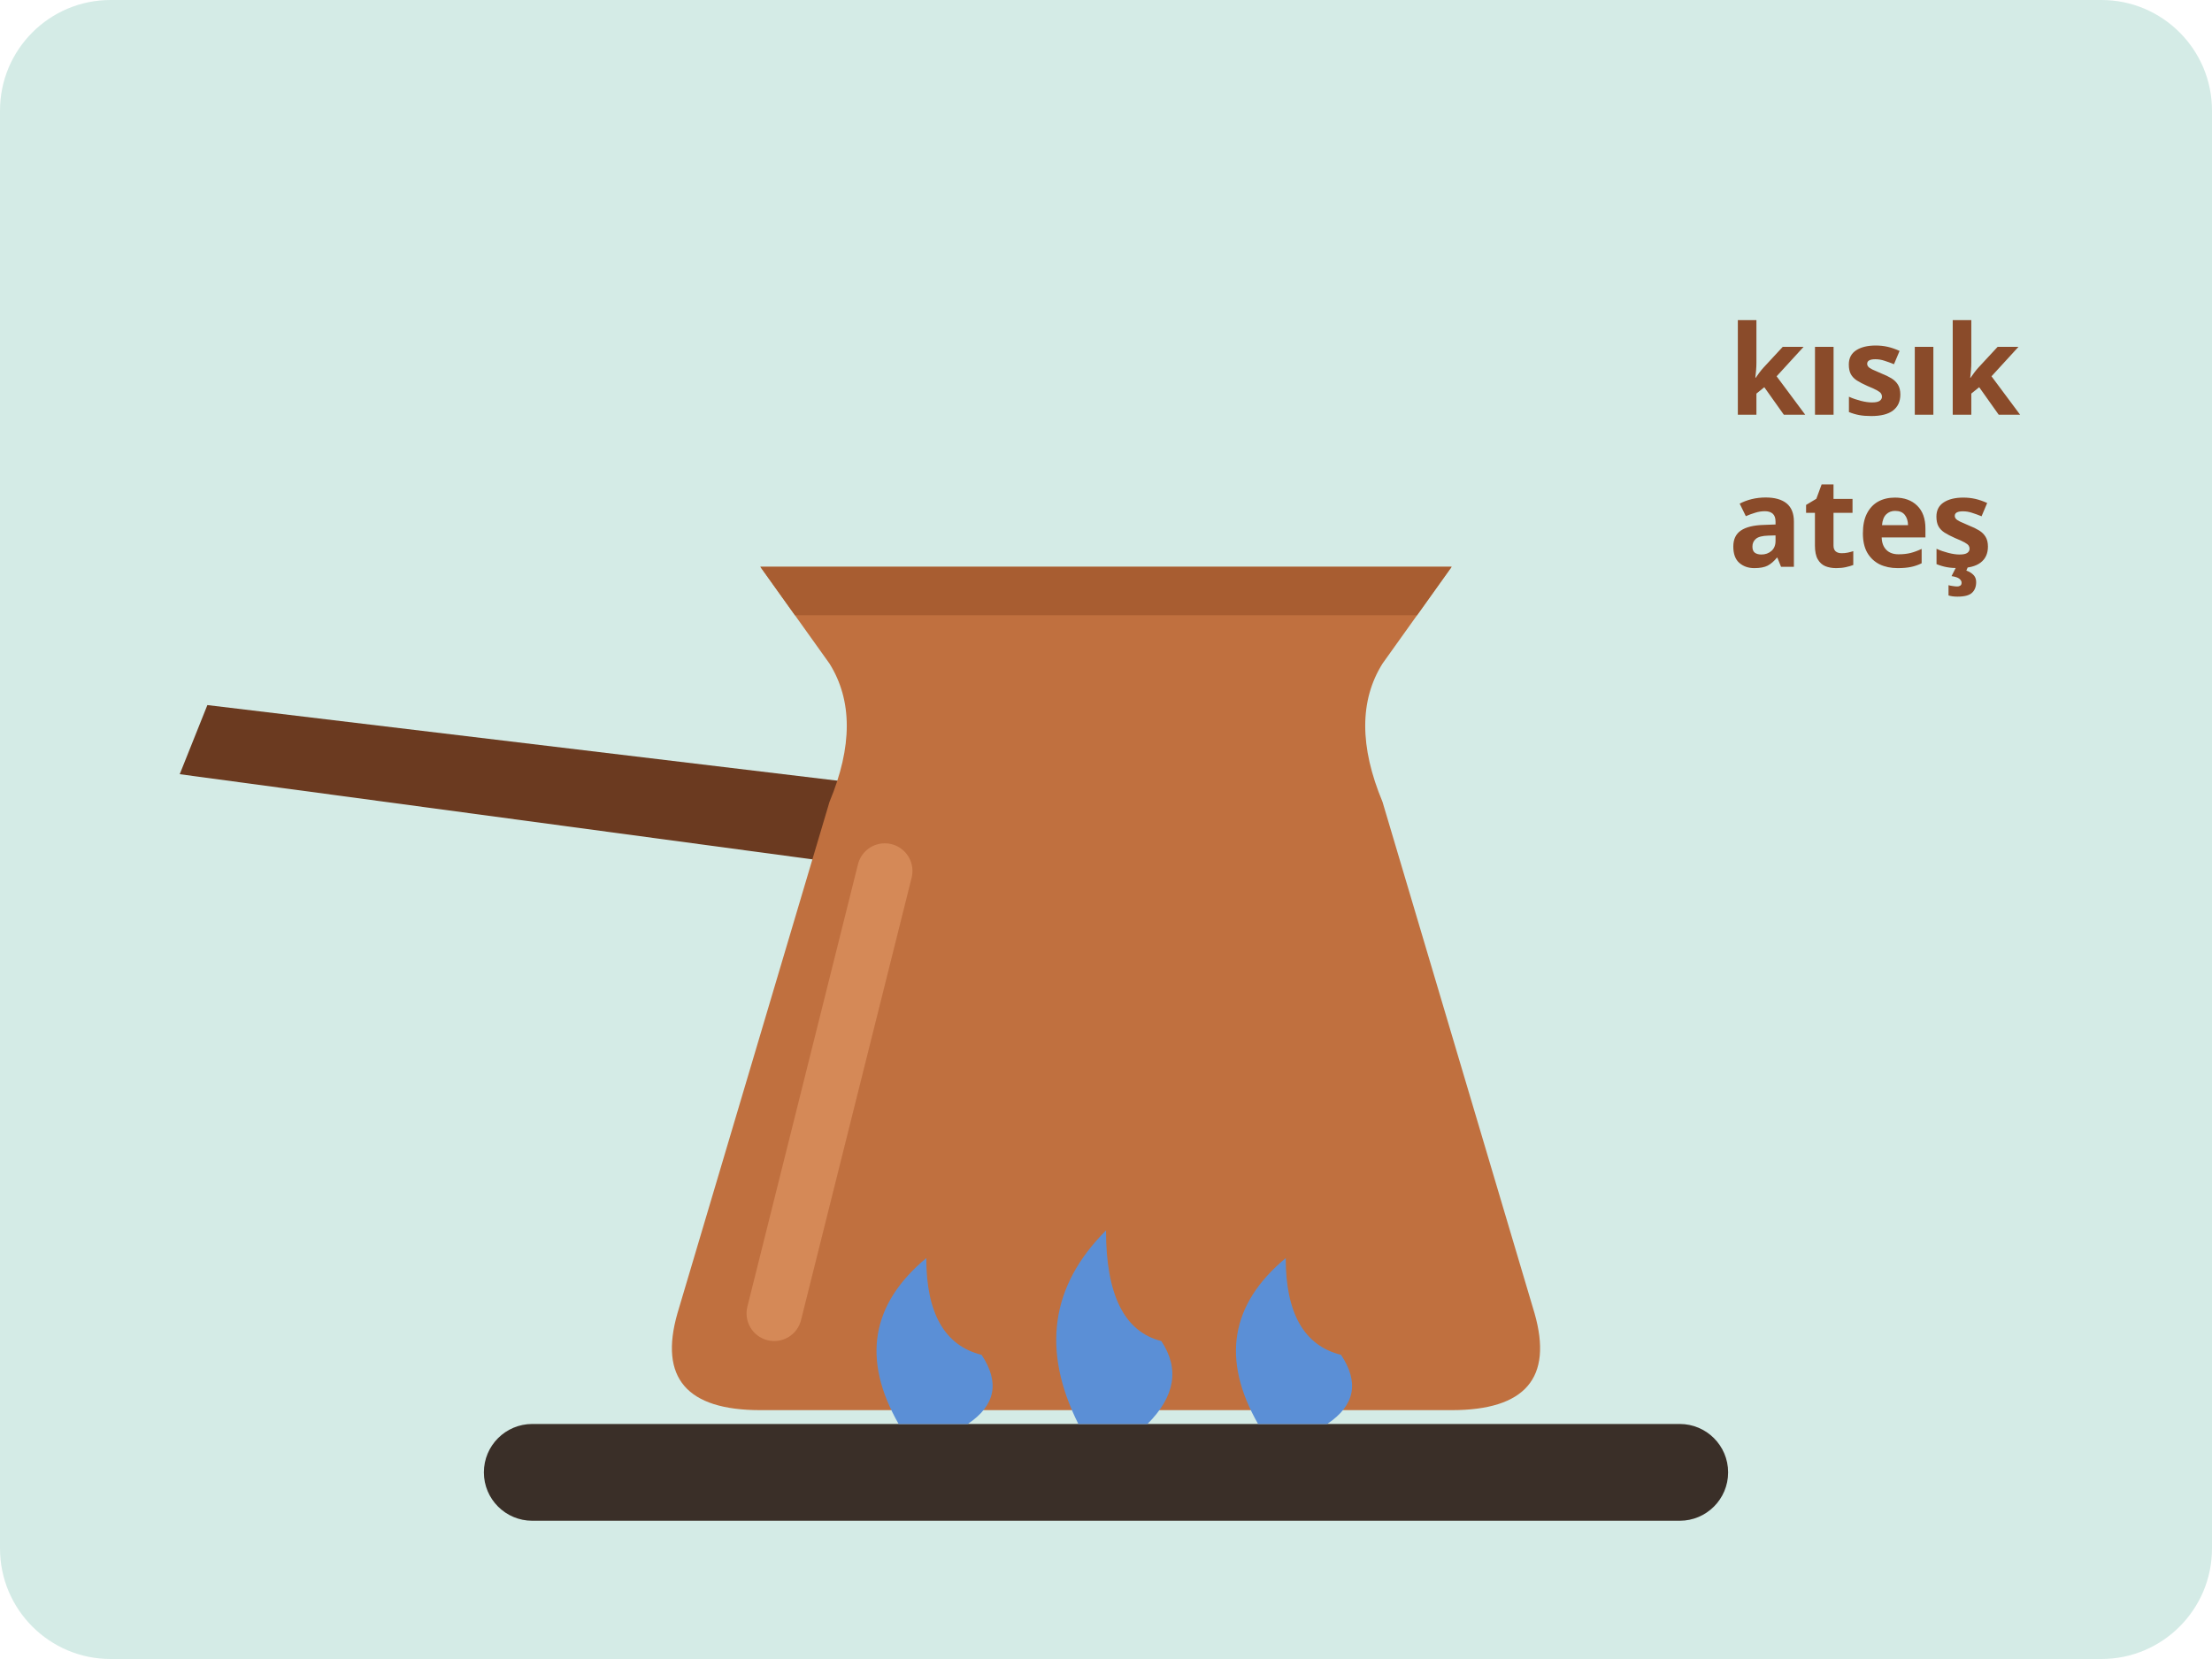
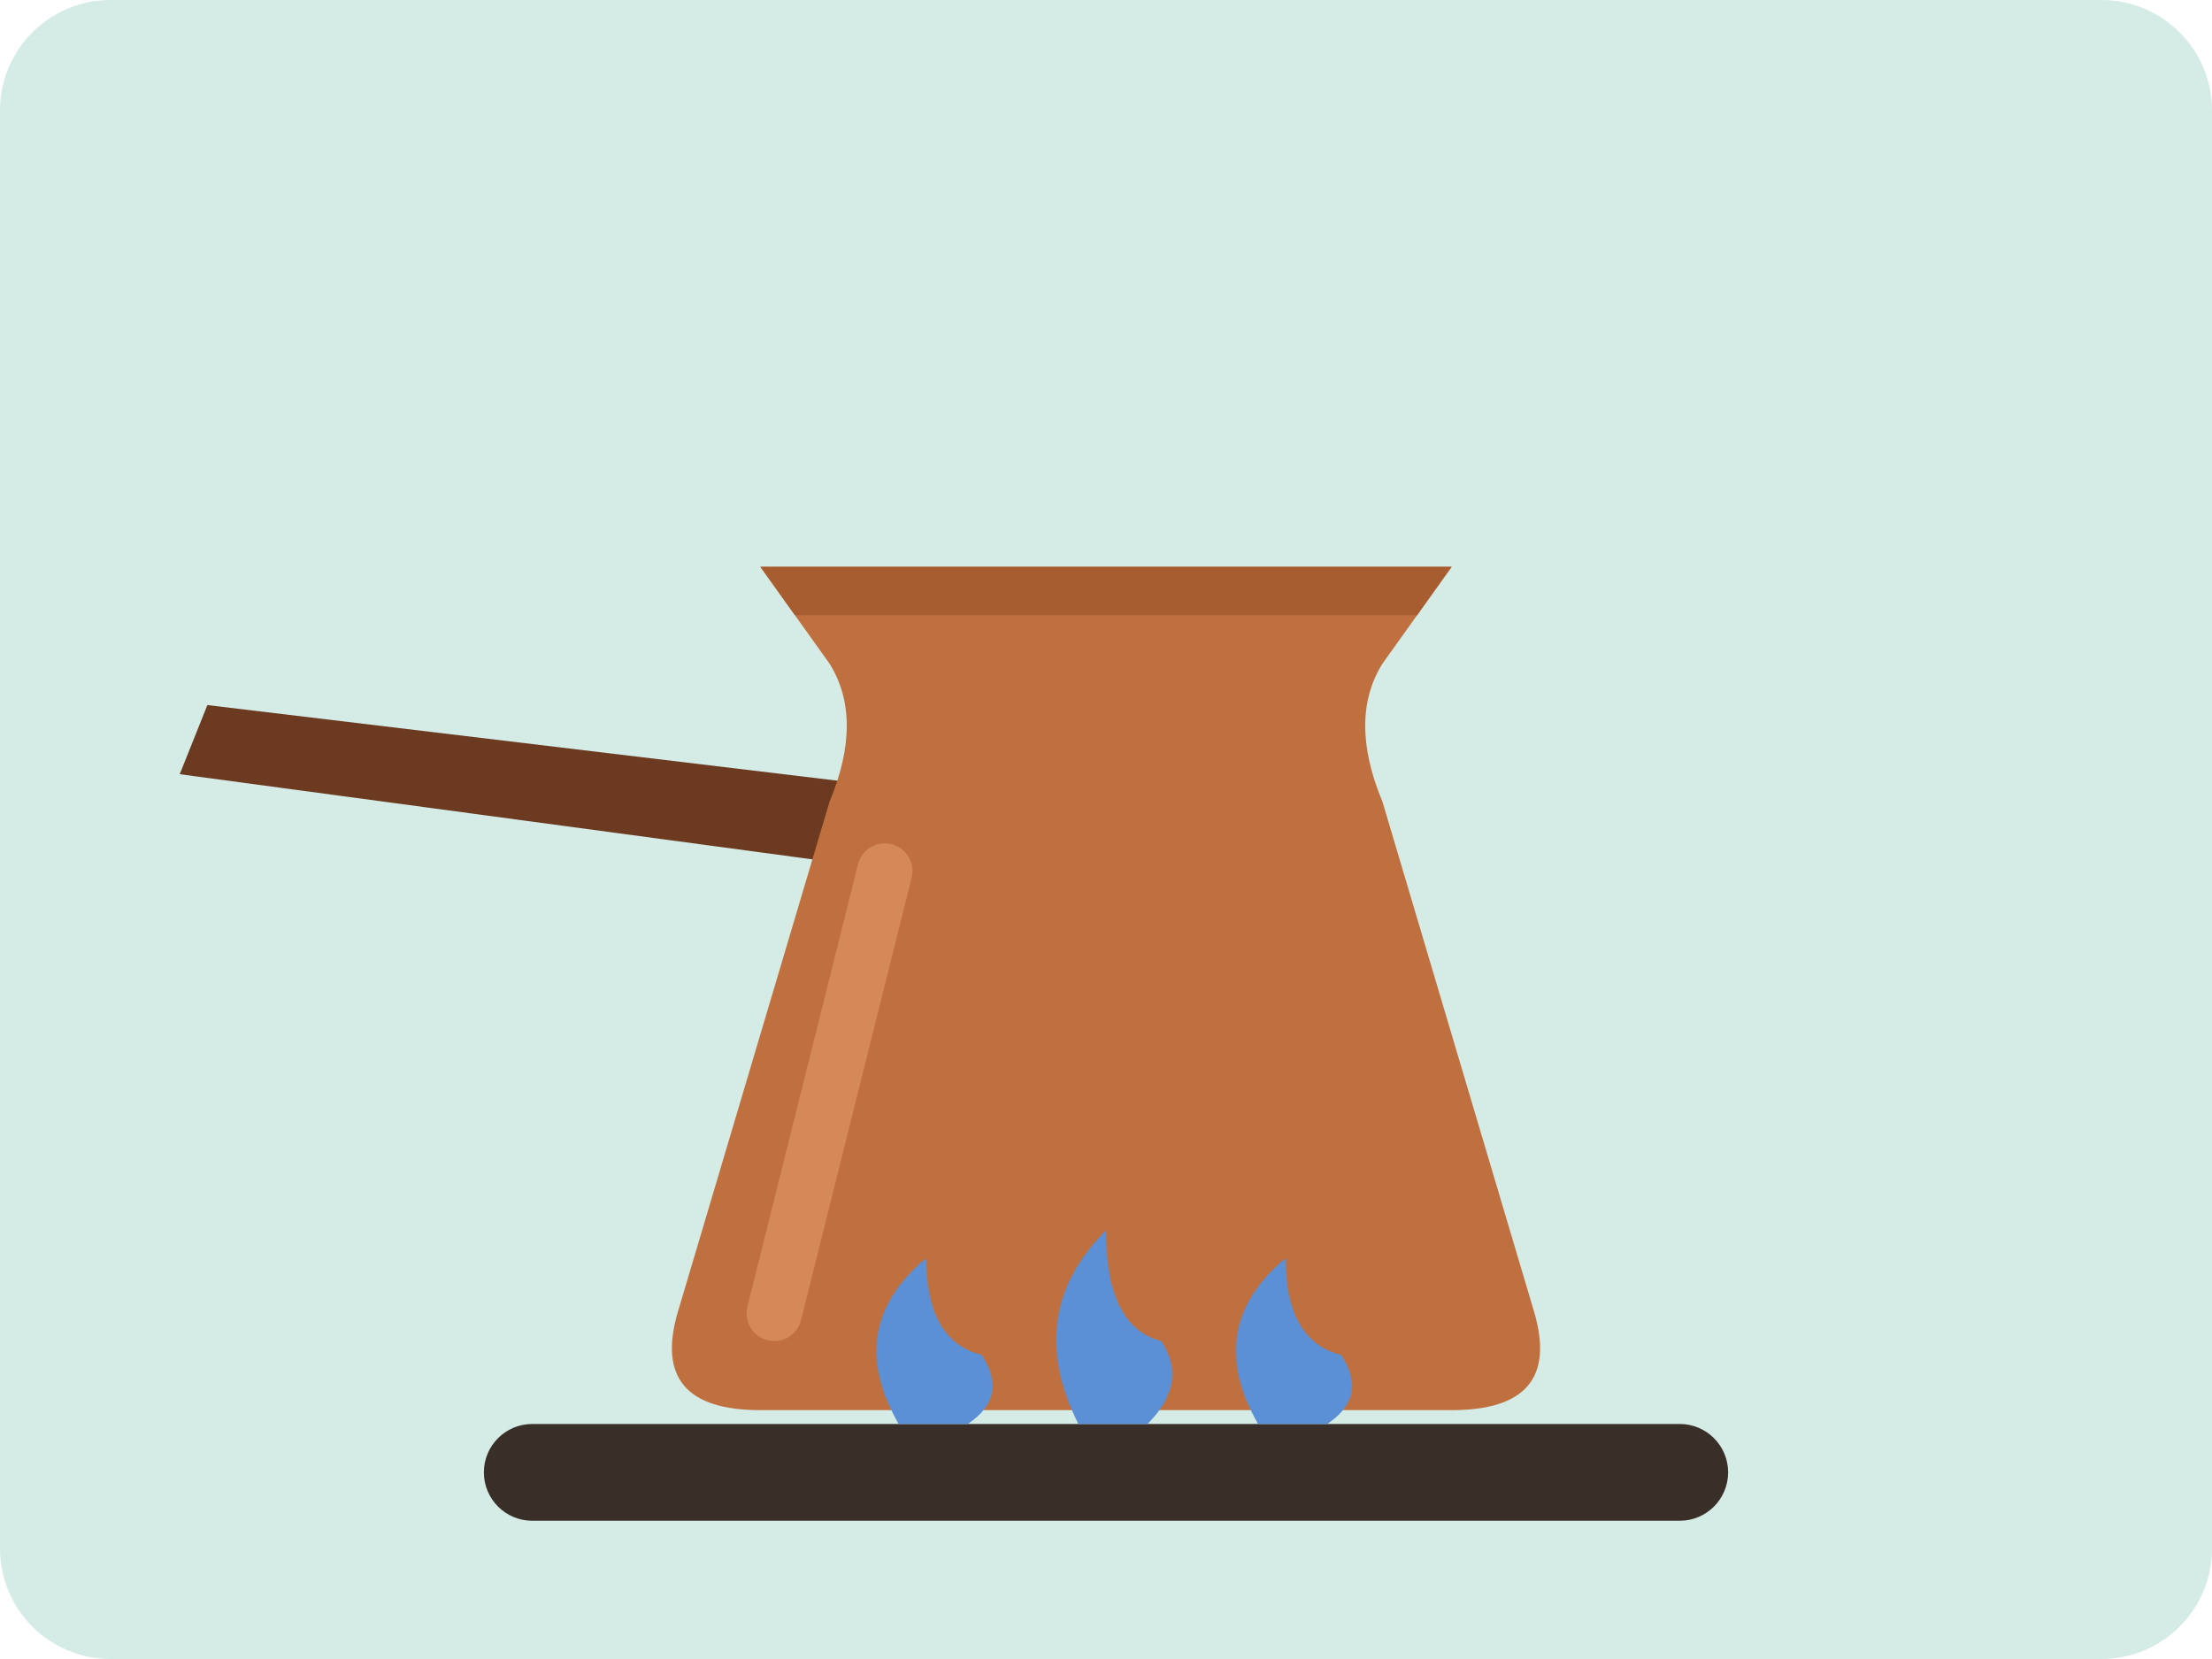
<svg xmlns="http://www.w3.org/2000/svg" viewBox="0 0 320 240" role="img" aria-label="Cezvenin kısık ateşte ısıtılması">
  <rect width="320" height="240" rx="16" fill="#d4ebe6" />
  <g transform="translate(0 -10)">
    <path d="M30 112 L130 124 L130 136 L26 122 Z" fill="#6b3a20" />
    <path d="M110 92 H210 L200 106 Q195 114 200 126 L222 200 Q226 214 210 214 H110 Q94 214 98 200 L120 126 Q125 114 120 106 Z" fill="#c0703f" />
    <path d="M110 92 H210 L205 99 H115 Z" fill="#a85d31" />
    <path d="M128 136 L112 200" stroke="#e39a68" stroke-width="8" stroke-linecap="round" opacity=".6" />
  </g>
  <rect x="70" y="206" width="180" height="14" rx="7" fill="#3a2f28" />
  <g fill="#5b8fd6">
    <path d="M130 206 q-8 -14 4 -24 q0 12 8 14 q4 6 -2 10z" />
    <path d="M156 206 q-8 -16 4 -28 q0 14 8 16 q4 6 -2 12z" />
    <path d="M182 206 q-8 -14 4 -24 q0 12 8 14 q4 6 -2 10z" />
  </g>
-   <text x="250" y="60" font-family="system-ui,sans-serif" font-size="18" font-weight="700" fill="#8a4b2a">kısık</text>
-   <text x="250" y="82" font-family="system-ui,sans-serif" font-size="18" font-weight="700" fill="#8a4b2a">ateş</text>
</svg>
